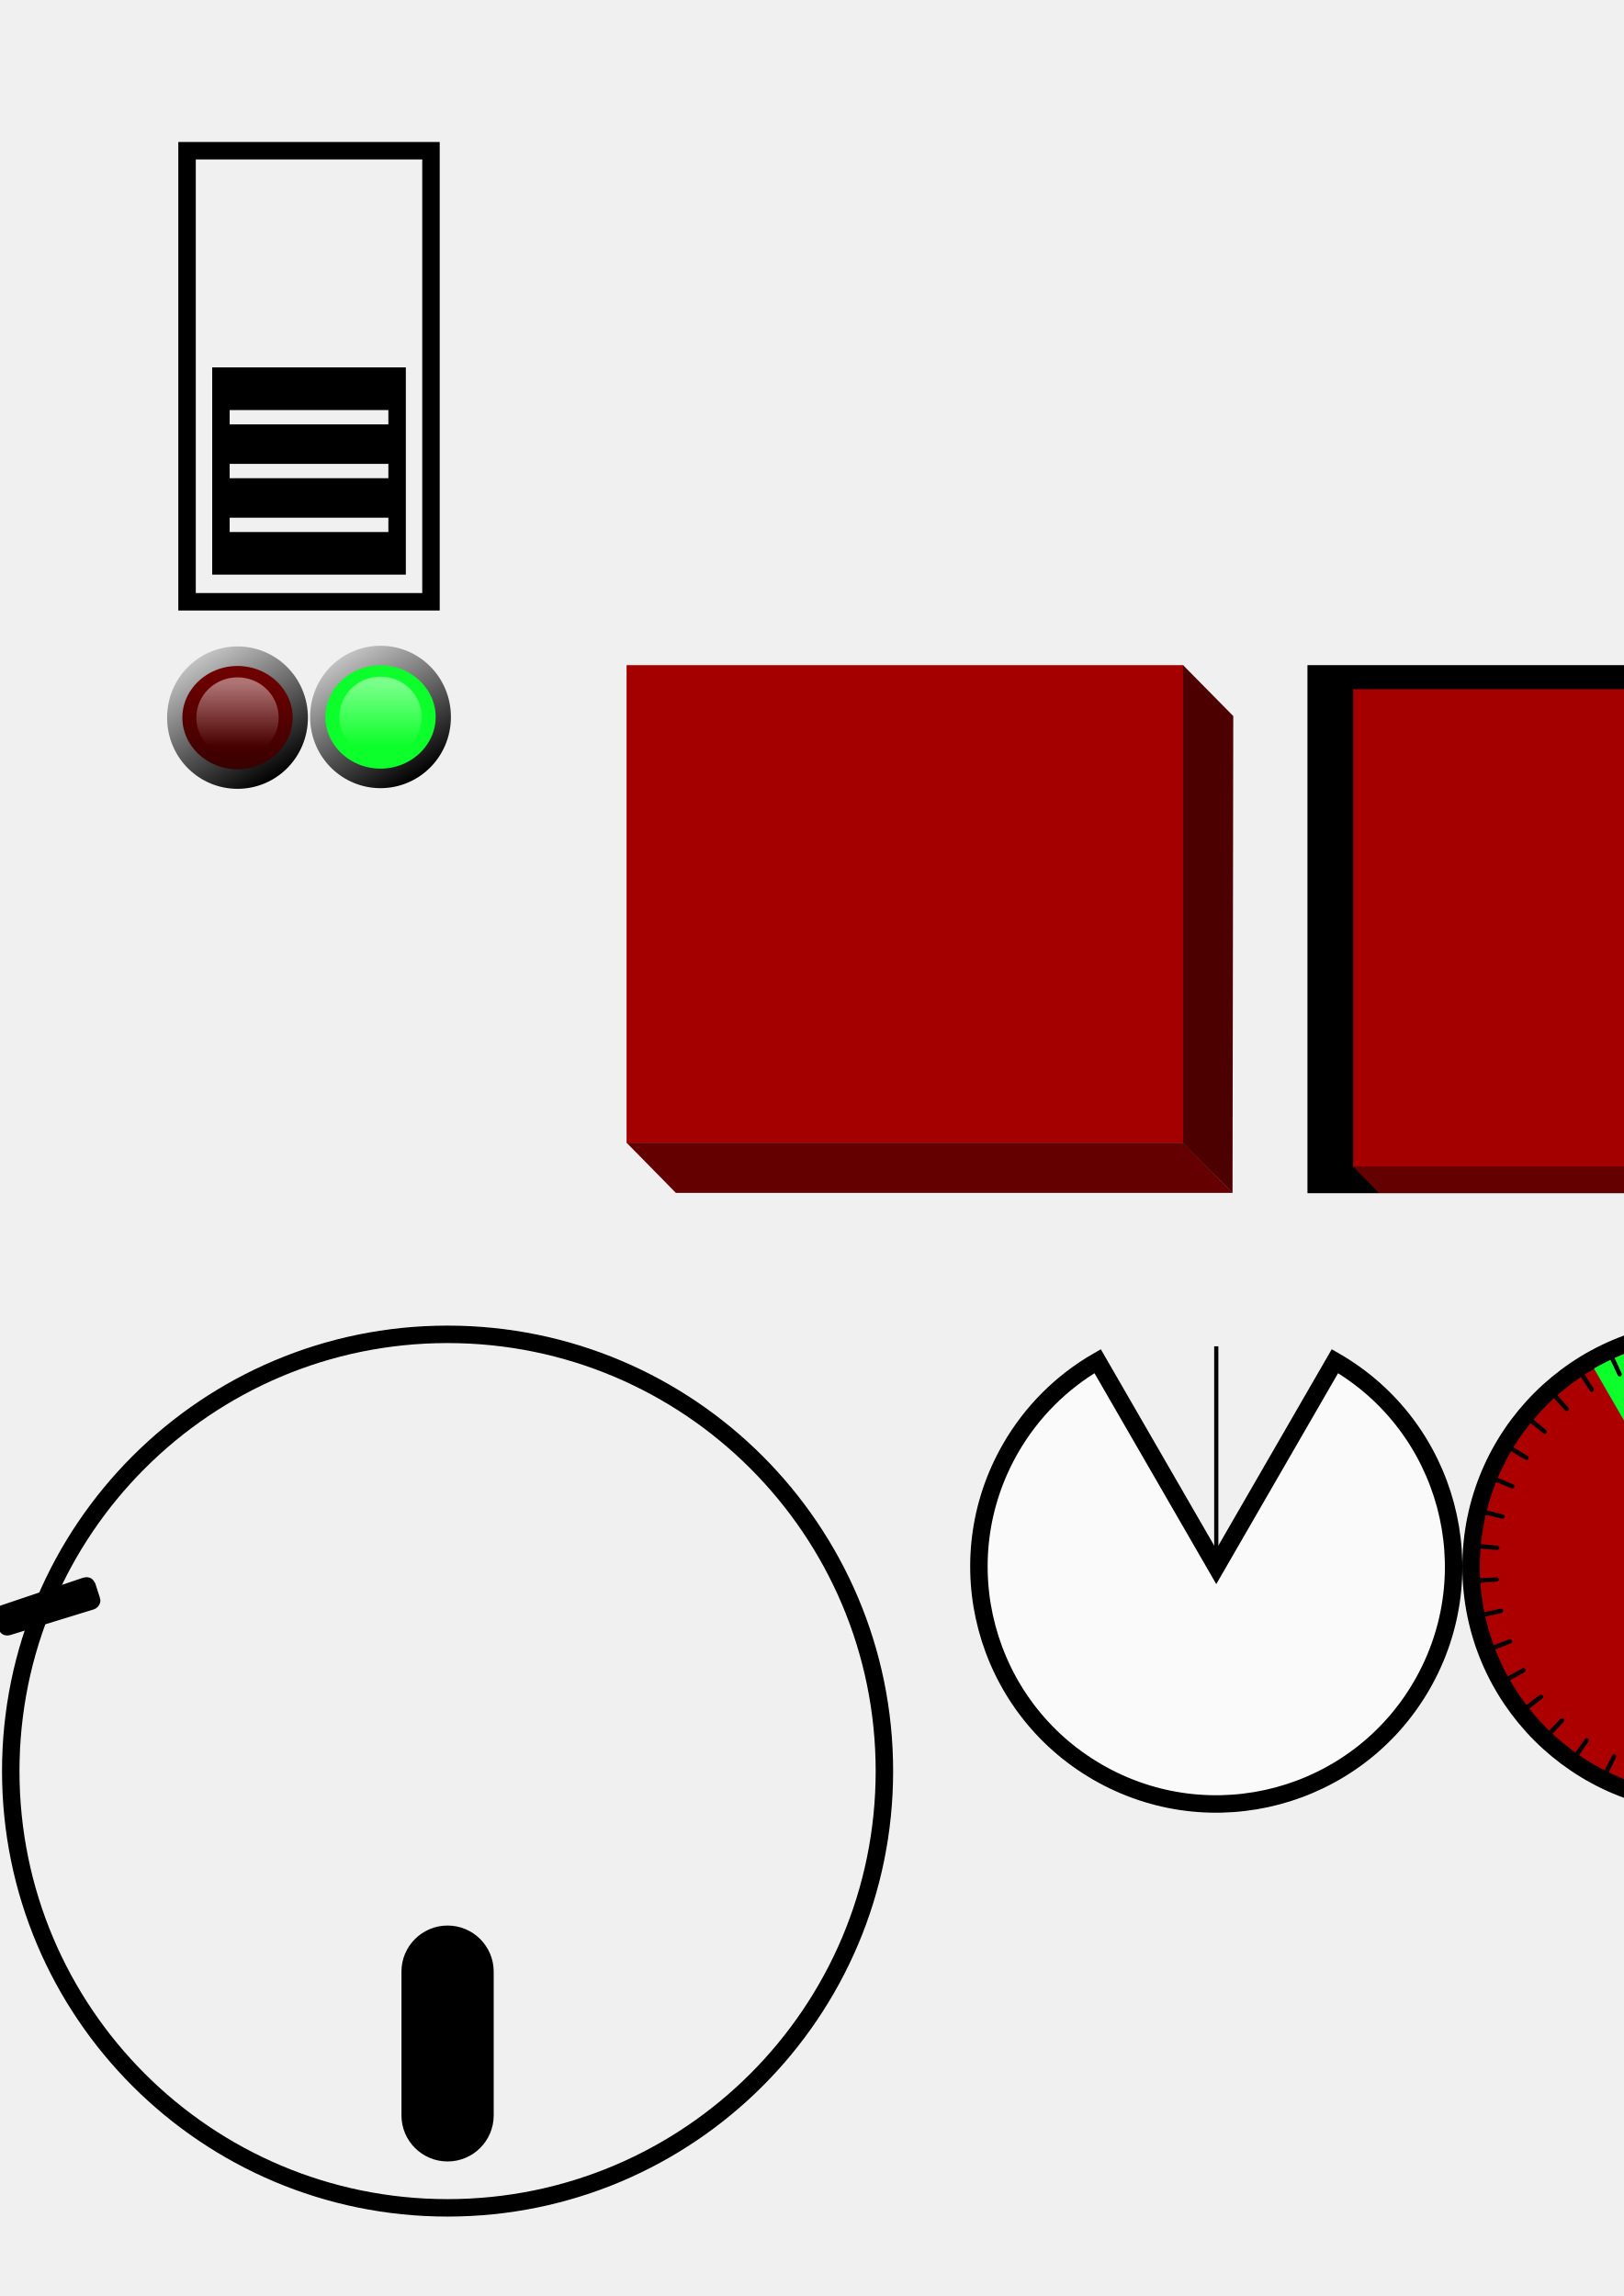
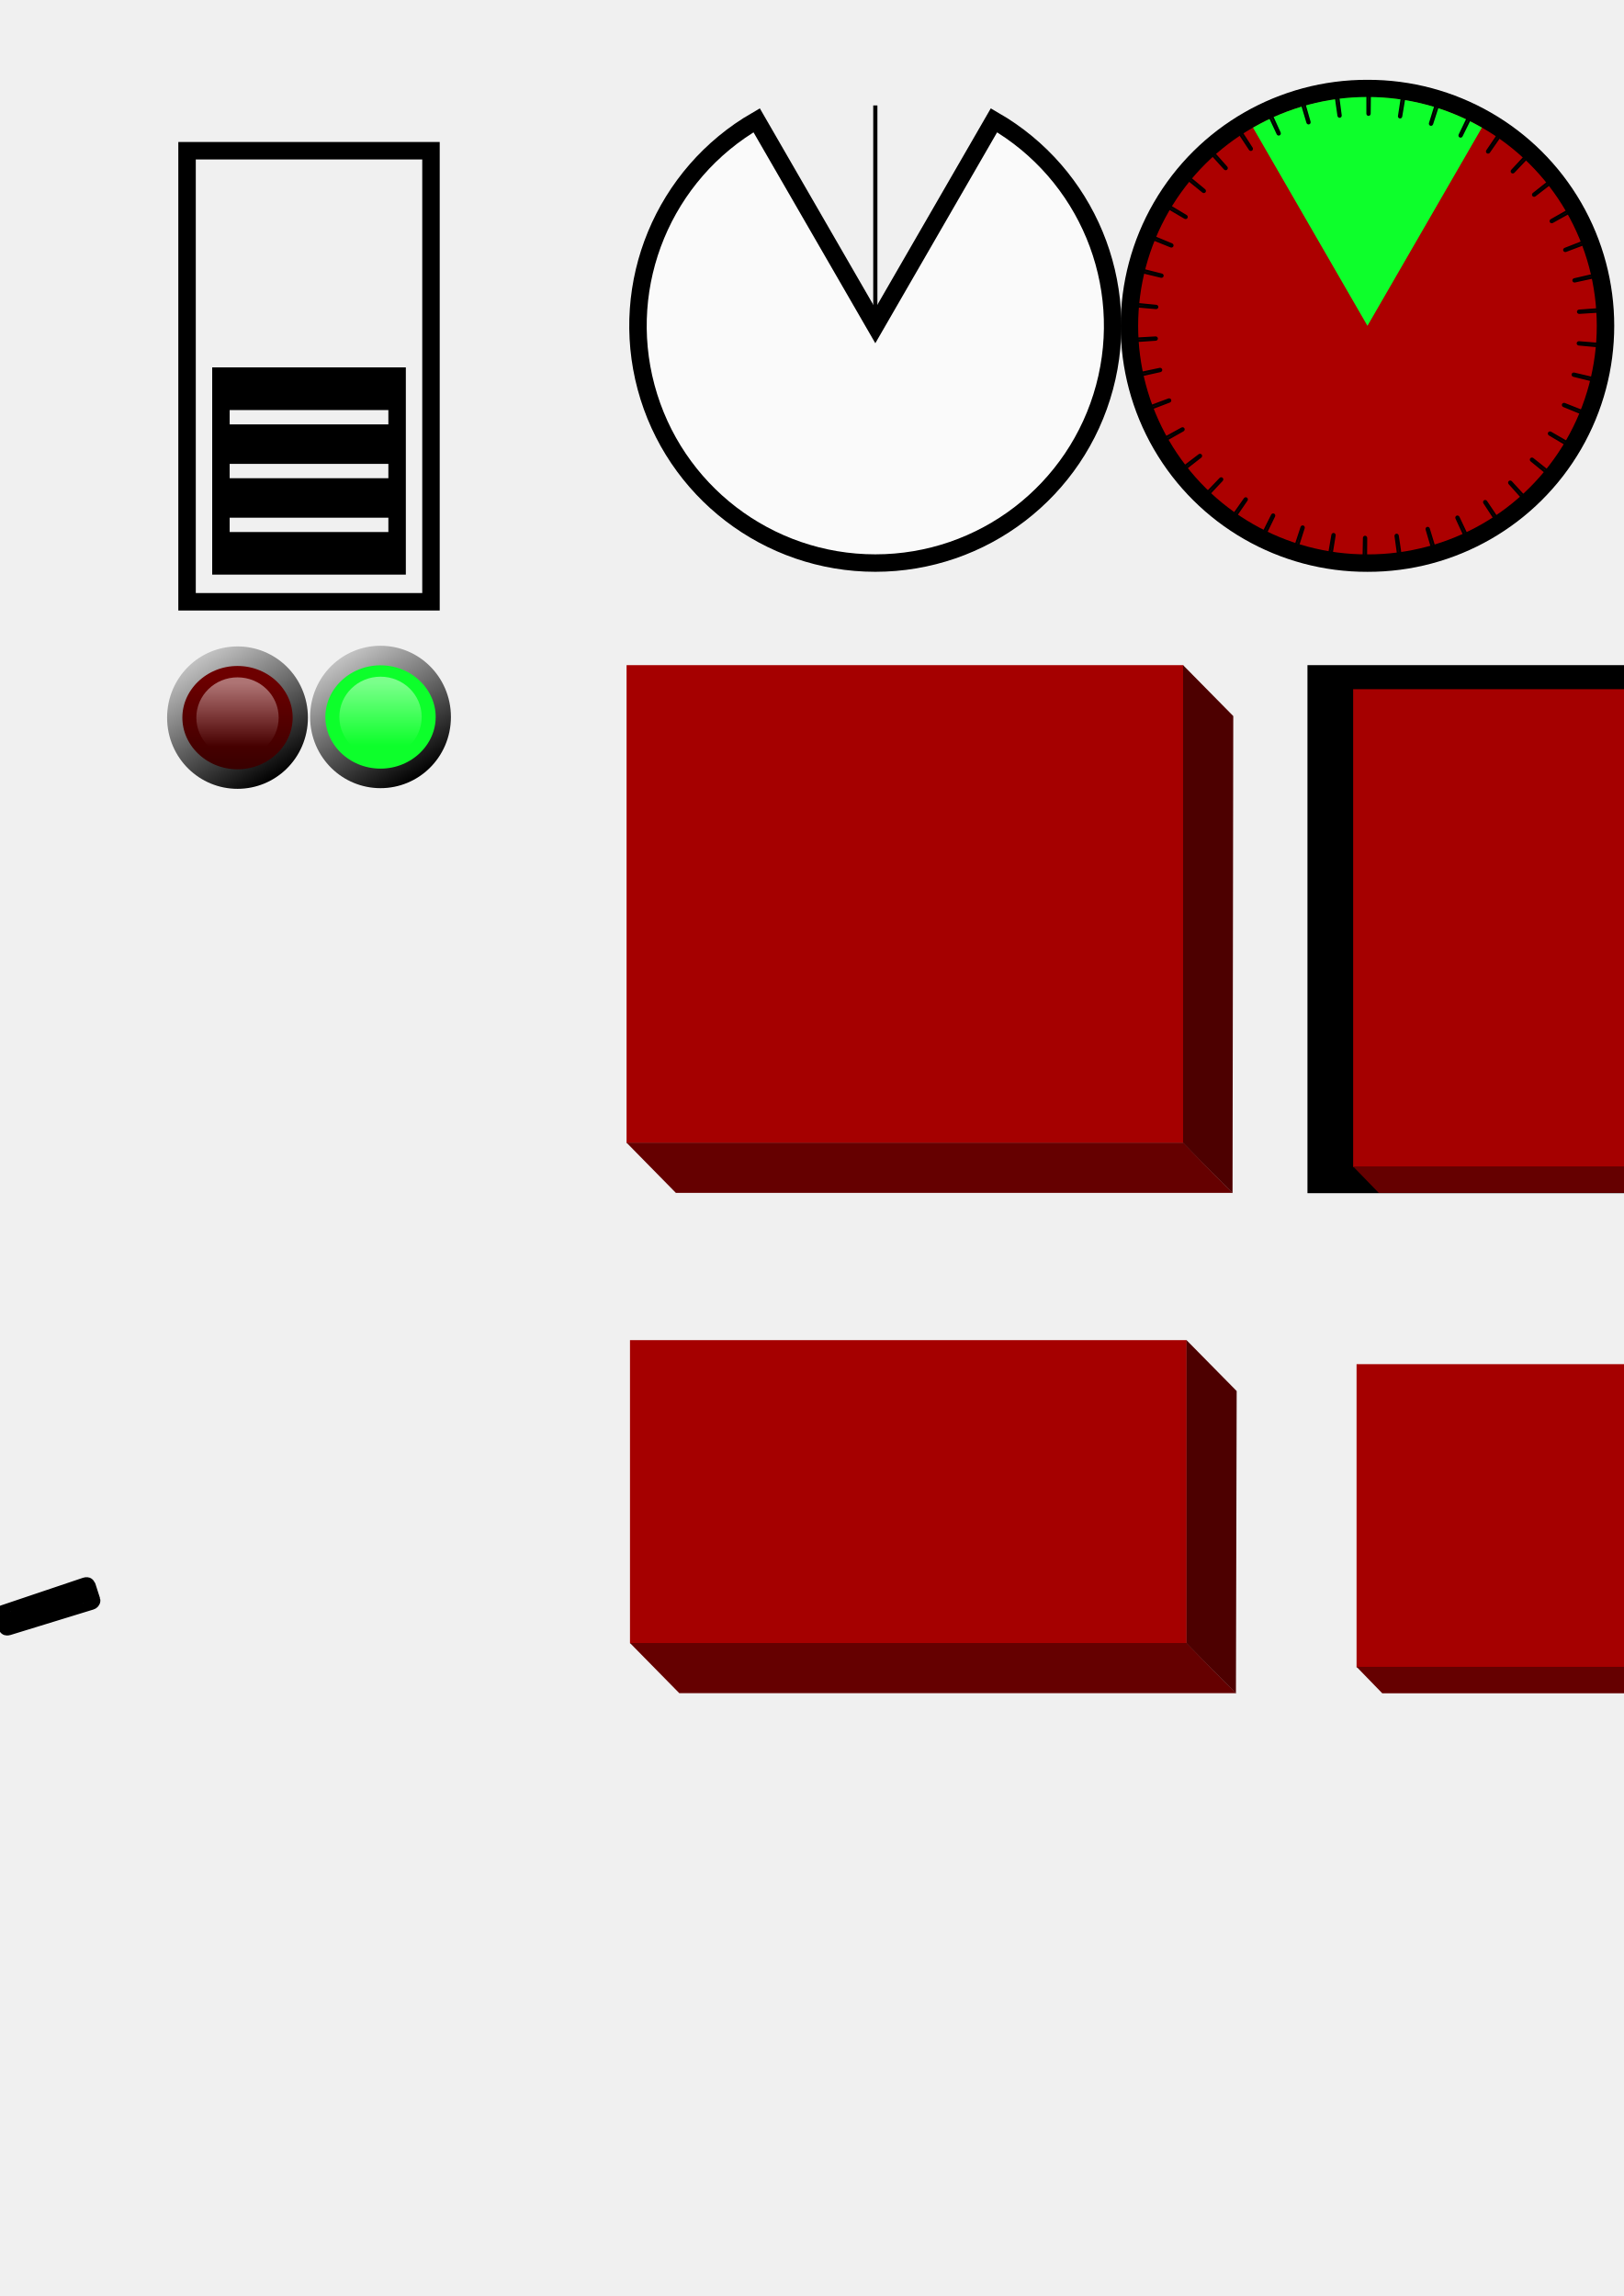
<svg xmlns="http://www.w3.org/2000/svg" xmlns:xlink="http://www.w3.org/1999/xlink" version="1.1" id="svg2" height="1052.362" width="744.094">
  <defs id="defs4">
    <linearGradient id="linearGradient5296">
      <stop style="stop-color:#6d0000;stop-opacity:1;" offset="0" id="stop5298" />
      <stop style="stop-color:#340000;stop-opacity:1;" offset="1" id="stop5300" />
    </linearGradient>
    <linearGradient id="linearGradient5262">
      <stop style="stop-color:#ffffff;stop-opacity:0.453;" offset="0" id="stop5264" />
      <stop style="stop-color:#ffffff;stop-opacity:0;" offset="1" id="stop5266" />
    </linearGradient>
    <linearGradient id="linearGradient5252">
      <stop style="stop-color:#000000;stop-opacity:1;" offset="0" id="stop5254" />
      <stop style="stop-color:#e0e0e0;stop-opacity:1;" offset="1" id="stop5256" />
    </linearGradient>
    <linearGradient xlink:href="#linearGradient5296" id="linearGradient5338" gradientUnits="userSpaceOnUse" x1="202.944" y1="351.944" x2="202.944" y2="438.881" />
    <linearGradient xlink:href="#linearGradient5252" id="linearGradient5340" gradientUnits="userSpaceOnUse" x1="227.857" y1="447.005" x2="163.571" y2="311.291" />
    <linearGradient xlink:href="#linearGradient5262" id="linearGradient5342" gradientUnits="userSpaceOnUse" x1="149.286" y1="350.576" x2="149.286" y2="429.199" />
    <linearGradient xlink:href="#linearGradient5252" id="linearGradient5344" gradientUnits="userSpaceOnUse" x1="227.857" y1="447.005" x2="163.571" y2="311.291" />
    <linearGradient xlink:href="#linearGradient5262" id="linearGradient5346" gradientUnits="userSpaceOnUse" x1="149.286" y1="350.576" x2="149.286" y2="429.199" />
  </defs>
  <g id="layer1">
    <rect style="stroke:none" id="rect3995" width="288.027" height="242.027" x="599.17" y="304.864" />
    <g id="g5239" transform="translate(-67.18623,0)">
      <g transform="translate(119.9435,68.25438)" id="g5208">
        <rect style="fill:none;stroke:#000000;stroke-width:8;stroke-linecap:butt;stroke-linejoin:miter;stroke-miterlimit:4;stroke-opacity:1;stroke-dasharray:none" id="rect2985" width="111.786" height="206.741" x="32.962" y="0.827" />
        <g id="g5201" transform="translate(-2.292896,0)">
          <rect y="104.136" x="50.781" height="86.984" width="80.734" id="rect3755" style="fill:none;stroke:#000000;stroke-width:8;stroke-miterlimit:4;stroke-opacity:1;stroke-dasharray:none" />
          <rect y="102.076" x="50.477" height="17.143" width="81.342" id="rect5193" style="fill:#000000;fill-opacity:1;stroke:#000000;stroke-width:0.951;stroke-miterlimit:4;stroke-opacity:1;stroke-dasharray:none" />
          <rect style="fill:#000000;fill-opacity:1;stroke:#000000;stroke-width:0.951;stroke-miterlimit:4;stroke-opacity:1;stroke-dasharray:none" id="rect5195" width="81.342" height="17.143" x="50.477" y="126.743" />
          <rect y="151.41" x="50.477" height="17.143" width="81.342" id="rect5197" style="fill:#000000;fill-opacity:1;stroke:#000000;stroke-width:0.951;stroke-miterlimit:4;stroke-opacity:1;stroke-dasharray:none" />
          <rect style="fill:#000000;fill-opacity:1;stroke:#000000;stroke-width:0.951;stroke-miterlimit:4;stroke-opacity:1;stroke-dasharray:none" id="rect5199" width="81.342" height="17.143" x="50.477" y="176.076" />
        </g>
      </g>
      <rect y="68.927" x="101.275" height="207.048" width="215.048" id="rect5217" style="fill:none;stroke:none" />
    </g>
    <g id="g5330" transform="matrix(1,0,0,0.9787285,-152,7.67929)">
      <g transform="translate(49.00954,0)" id="g5312">
        <path style="fill:url(#linearGradient5338);fill-opacity:1;stroke:url(#linearGradient5340);stroke-width:16.929;stroke-miterlimit:4;stroke-dasharray:none" id="path5250" d="m 271.429,387.005 c 0,29.389 -31.18,53.214 -69.643,53.214 -38.463,0 -69.643,-23.825 -69.643,-53.214 0,-29.389 31.18,-53.214 69.643,-53.214 38.463,0 69.643,23.825 69.643,53.214 z" transform="matrix(0.4130745,0,0,0.5406009,128.4829,119.0095)" />
        <path style="fill:url(#linearGradient5342);fill-opacity:1;stroke:none" id="path5260" d="m 200.714,393.434 c 0,27.811 -22.546,50.357 -50.357,50.357 -27.811,0 -50.357,-22.546 -50.357,-50.357 0,-27.811 22.546,-50.357 50.357,-50.357 27.811,0 50.357,22.546 50.357,50.357 z" transform="matrix(0.3745898,0,0,0.3745898,155.5132,180.8485)" />
      </g>
      <g transform="translate(46.97238,0)" id="g5316">
        <path transform="matrix(0.4130745,0,0,0.5406009,196.0554,118.6966)" d="m 271.429,387.005 c 0,29.389 -31.18,53.214 -69.643,53.214 -38.463,0 -69.643,-23.825 -69.643,-53.214 0,-29.389 31.18,-53.214 69.643,-53.214 38.463,0 69.643,23.825 69.643,53.214 z" id="path5276" style="fill:#0dff2b;fill-opacity:1;stroke:url(#linearGradient5344);stroke-width:16.929;stroke-miterlimit:4;stroke-dasharray:none" />
        <path transform="matrix(0.3745898,0,0,0.3745898,223.0857,180.5357)" d="m 200.714,393.434 c 0,27.811 -22.546,50.357 -50.357,50.357 -27.811,0 -50.357,-22.546 -50.357,-50.357 0,-27.811 22.546,-50.357 50.357,-50.357 27.811,0 50.357,22.546 50.357,50.357 z" id="path5278" style="fill:url(#linearGradient5346);fill-opacity:1;stroke:none" />
      </g>
    </g>
    <g id="g4082">
      <g id="g4043">
        <rect style="fill:none;stroke:none;fill-opacity:0.281" id="rect3223" width="322.027" height="322.027" x="277.143" y="264.864" />
        <g id="g5390" transform="matrix(0.8944194,0,0,0.8941554,29.26087,22.01912)">
          <path id="rect5367" d="m 288.323,316.333 285.218,0 0,244.953 -285.218,0 z" style="fill:#a50000;fill-opacity:1;stroke:none" />
          <path id="rect5385" d="m 288.323,561.126 285.173,0 25.254,25.714 -285.173,0 z" style="fill:#650000;fill-opacity:1;stroke:none" />
          <path style="fill:#4d0000;fill-opacity:1;stroke:none" d="m 599.169,342.429 -0.379,244.574 -25.335,-25.724 0,-244.953 z" id="path5388" />
        </g>
      </g>
      <g id="g4050">
        <rect y="264.864" x="599.17" height="322.027" width="322.027" id="rect3993" style="fill:none;stroke:none;fill-opacity:0.281" />
        <g transform="matrix(0.8944194,0,0,0.8941554,362.2285,32.93529)" id="g5395">
          <path id="rect5397" d="m 288.323,316.445 285.218,0 0,244.953 -285.218,0 z" style="fill:#a50000;fill-opacity:1;stroke:none" />
          <path style="fill:#650000;fill-opacity:1;stroke:none" d="m 288.323,561.126 285.173,0 13.15,13.556 -285.173,0 z" id="path5399" />
          <path id="path5401" d="m 586.937,330.221 -0.379,244.574 -13.103,-13.516 0,-244.953 z" style="fill:#4d0000;fill-opacity:1;stroke:none" />
        </g>
      </g>
      <g id="g4063">
        <g id="g5415" transform="matrix(0.9968954,0,0,0.9997053,645.9148,0.1729416)">
          <rect y="264.776" x="277.143" height="296.398" width="296.398" id="rect5417" style="fill:#787cff;fill-opacity:0.766;stroke:none" />
          <path id="path5419" d="m 277.143,561.126 296.353,0 25.254,25.714 -296.353,0 z" style="fill:#0005a5;fill-opacity:0.281;stroke:none" />
          <path style="fill:#0005a5;fill-opacity:0.281;stroke:none" d="m 599.169,290.872 -0.379,296.019 -25.335,-25.724 0,-296.398 z" id="path5421" />
          <path style="fill:#0005a5;fill-opacity:0.281;stroke:none" d="m 277.143,553.124 296.353,0 25.254,25.714 -296.353,0 z" id="path3997" />
          <path id="path3999" d="m 277.143,273.041 296.353,0 25.254,25.714 -296.353,0 z" style="fill:#0005a5;fill-opacity:0.281;stroke:none" />
          <path id="path4001" d="m 591.169,298.875 -0.379,280.014 -25.335,-25.724 0,-280.393 z" style="fill:#0005a5;fill-opacity:0.281;stroke:none" />
          <rect style="fill:#0005a5;fill-opacity:0.281;stroke:none" id="rect4003" width="296.398" height="8.232" x="277.143" y="264.775" />
          <rect y="552.959" x="277.143" height="8.232" width="296.398" id="rect4005" style="fill:#0005a5;fill-opacity:0.281;stroke:none" />
          <rect style="fill:#0005a5;fill-opacity:0.281;stroke:none" id="rect4007" width="280.06" height="8.108" x="272.988" y="-573.521" transform="matrix(0,1,-1,0,0,0)" />
          <rect transform="matrix(0,1,-1,0,0,0)" y="-599.091" x="298.738" height="8.108" width="280.06" id="rect4009" style="fill:#0005a5;fill-opacity:0.281;stroke:none" />
          <rect style="fill:#0005a5;fill-opacity:0.281;stroke:none" id="rect4011" width="296.398" height="8.232" x="302.291" y="578.724" />
          <rect y="290.296" x="302.169" height="8.232" width="296.398" id="rect4013" style="fill:#0005a5;fill-opacity:0.281;stroke:none" />
          <path style="fill:#0005a5;fill-opacity:0.281;stroke:none" d="m 277.143,264.795 296.353,0 25.254,25.714 -296.353,0 z" id="path4015" />
        </g>
        <text transform="matrix(0.8224239,-0.4906452,0.4173063,0.9669596,0,0)" xml:space="preserve" style="font-size:60.263px;font-style:normal;font-variant:normal;font-weight:bold;font-stretch:normal;line-height:125%;letter-spacing:0px;word-spacing:0px;fill:#d8d7ff;fill-opacity:0.682;stroke:none;font-family:Black Ops One;-inkscape-font-specification:Black Ops One Bold" x="854.803" y="838.255" id="text4057">
          <tspan id="tspan4059" x="854.803" y="838.255" style="font-size:60.263px;font-style:normal;font-variant:normal;font-weight:bold;font-stretch:normal;text-align:center;text-anchor:middle;fill:#d8d7ff;fill-opacity:0.682;font-family:Black Ops One;-inkscape-font-specification:Black Ops One Bold">SAFETY</tspan>
          <tspan x="854.803" y="913.583" id="tspan4061" style="font-size:60.263px;font-style:normal;font-variant:normal;font-weight:bold;font-stretch:normal;text-align:center;text-anchor:middle;fill:#d8d7ff;fill-opacity:0.682;font-family:Black Ops One;-inkscape-font-specification:Black Ops One Bold">LOCKOUT</tspan>
        </text>
      </g>
    </g>
    <text xml:space="preserve" style="font-size:40px;font-style:normal;font-weight:normal;line-height:125%;letter-spacing:0px;word-spacing:0px;fill:#000000;fill-opacity:1;stroke:none;font-family:Sans" x="923.751" y="200.198" id="text3054">
      <tspan id="tspan3056" x="923.751" y="200.198">Font: Black Ops One</tspan>
    </text>
-     <g id="g3870" transform="matrix(0.99664,0,0,0.99664,-109.7748,7.858782)">
+     <g id="g3870" transform="matrix(0.99664,0,0,0.99664,-608.2123,-595.2662)">
      <path transform="matrix(1.82377,0,0,1.82377,-93.30374,-497.5093)" d="m 334.533,715.076 c 0,60.825 -49.309,110.134 -110.134,110.134 -60.825,0 -110.134,-49.309 -110.134,-110.134 0,-60.825 49.309,-110.134 110.134,-110.134 60.825,0 110.134,49.309 110.134,110.134 z" id="path3866" style="fill:none;stroke:#000000;stroke-width:4.401;stroke-miterlimit:4;stroke-opacity:1;stroke-dasharray:none" />
      <rect ry="17.208" y="881.654" x="298.739" height="100.498" width="34.417" id="rect3868" style="fill:#000000;fill-opacity:1;stroke:#000000;stroke-width:8;stroke-miterlimit:4;stroke-opacity:1;stroke-dasharray:none" />
    </g>
-     <g id="g3898" transform="translate(76,-8)">
+     <g id="g3898" transform="translate(-80.25,-576.75)">
      <g transform="translate(-127.3518,0)" id="g3887">
-         <path transform="matrix(0,-1,1,0,120.5675,1305.671)" d="m 688.339,713.699 c 0,60.065 -48.692,108.758 -108.758,108.758 -60.065,0 -108.758,-48.692 -108.758,-108.758 0,-60.065 48.692,-108.758 108.758,-108.758 60.065,0 108.758,48.692 108.758,108.758 z" id="path3829" style="fill:#ac0000;fill-opacity:1;stroke:#000000;stroke-width:8;stroke-miterlimit:4;stroke-opacity:1;stroke-dasharray:none" />
-         <path style="fill:#0dff2b;fill-opacity:1;stroke:none" id="path3831" d="m 670.419,661.254 c 18.737,32.453 18.737,72.437 0,104.891 l -90.838,-52.445 z" transform="matrix(0,-1,1,0,120.5675,1305.671)" />
+         <path transform="matrix(0,-1,1,0,120.5675,1305.671)" d="m 688.339,713.699 a 108.758,108.758 0 1 1 -217.515,0 108.758,108.758 0 1 1 217.515,0 z" id="path3829" style="fill:#ac0000;fill-opacity:1;stroke:#000000;stroke-width:8;stroke-miterlimit:4;stroke-opacity:1;stroke-dasharray:none" />
+         <path style="fill:#0dff2b;fill-opacity:1;stroke:none" id="path3831" d="m 670.419,661.254 a 104.891,104.891 0 0 1 0,104.891 l -90.838,-52.445 z" transform="matrix(0,-1,1,0,120.5675,1305.671)" />
        <path transform="matrix(0,-1,1,0,120.5675,1305.671)" style="fill:none;stroke:#000000;stroke-opacity:1" d="m 690.381,714.263 c -0.002,0.312 -0.251,0.561 -0.557,0.557 l -12.979,-0.138 c -0.306,-0.003 -0.55,-0.224 -0.549,-0.494 9.1e-4,-0.271 0.247,-0.488 0.553,-0.488 l 12.982,0 c 0.306,0 0.552,0.251 0.551,0.563 z m -1.369,16.534 c -0.049,0.308 -0.333,0.515 -0.635,0.465 l -12.797,-2.115 c -0.302,-0.05 -0.509,-0.306 -0.466,-0.574 0.043,-0.268 0.32,-0.447 0.622,-0.4 l 12.817,1.984 c 0.302,0.047 0.507,0.332 0.458,0.64 z m -3.83,16.132 c -0.094,0.297 -0.406,0.46 -0.697,0.366 l -12.349,-3.982 c -0.291,-0.094 -0.458,-0.378 -0.375,-0.638 0.083,-0.26 0.383,-0.396 0.675,-0.305 l 12.388,3.859 c 0.292,0.091 0.453,0.404 0.359,0.701 z m -6.153,15.398 c -0.136,0.28 -0.468,0.396 -0.743,0.261 l -11.637,-5.74 c -0.274,-0.135 -0.398,-0.441 -0.279,-0.686 0.119,-0.245 0.436,-0.337 0.712,-0.204 l 11.694,5.624 c 0.276,0.133 0.389,0.465 0.253,0.745 z m -8.338,14.332 c -0.176,0.257 -0.521,0.323 -0.773,0.149 l -10.661,-7.388 c -0.251,-0.174 -0.329,-0.494 -0.175,-0.719 0.154,-0.224 0.48,-0.268 0.733,-0.096 l 10.735,7.28 c 0.253,0.172 0.316,0.517 0.14,0.774 z m -10.385,12.933 c -0.213,0.228 -0.565,0.24 -0.787,0.03 l -9.42,-8.926 c -0.222,-0.21 -0.251,-0.538 -0.065,-0.735 0.185,-0.197 0.514,-0.189 0.739,0.019 l 9.512,8.826 c 0.224,0.208 0.234,0.56 0.021,0.787 z m -12.258,11.187 c -0.246,0.192 -0.595,0.15 -0.782,-0.092 l -7.929,-10.264 c -0.187,-0.242 -0.164,-0.57 0.05,-0.737 0.214,-0.167 0.538,-0.109 0.727,0.131 l 8.034,10.182 c 0.189,0.24 0.145,0.589 -0.101,0.781 z m -13.797,9.196 c -0.271,0.153 -0.61,0.06 -0.759,-0.207 l -6.318,-11.332 c -0.149,-0.267 -0.077,-0.589 0.16,-0.723 0.237,-0.134 0.55,-0.029 0.702,0.237 l 6.431,11.268 c 0.152,0.266 0.056,0.604 -0.215,0.757 z m -15,7.068 c -0.291,0.112 -0.613,-0.03 -0.721,-0.316 l -4.598,-12.135 c -0.108,-0.286 0.01,-0.594 0.264,-0.692 0.255,-0.098 0.549,0.051 0.66,0.336 l 4.718,12.089 c 0.111,0.285 -0.033,0.606 -0.324,0.718 z m -15.87,4.802 c -0.304,0.068 -0.602,-0.119 -0.667,-0.418 l -2.769,-12.673 c -0.065,-0.299 0.096,-0.586 0.362,-0.646 0.266,-0.06 0.534,0.131 0.603,0.429 l 2.896,12.645 c 0.068,0.298 -0.121,0.594 -0.425,0.662 z m -16.409,2.398 c -0.311,0.022 -0.577,-0.208 -0.597,-0.513 l -0.829,-12.946 c -0.019,-0.305 0.182,-0.565 0.453,-0.583 0.27,-0.018 0.506,0.211 0.529,0.516 l 0.964,12.936 c 0.023,0.305 -0.209,0.569 -0.52,0.591 z m -16.597,-0.141 c -0.31,-0.027 -0.538,-0.295 -0.51,-0.599 l 1.181,-12.917 c 0.028,-0.305 0.268,-0.53 0.538,-0.507 0.27,0.023 0.468,0.286 0.443,0.591 l -1.047,12.929 c -0.025,0.305 -0.295,0.53 -0.605,0.503 z m -16.366,-2.668 c -0.303,-0.073 -0.487,-0.372 -0.414,-0.669 l 3.101,-12.597 c 0.073,-0.297 0.345,-0.483 0.61,-0.419 0.265,0.064 0.422,0.354 0.352,0.651 l -2.975,12.627 c -0.07,0.298 -0.371,0.48 -0.674,0.407 z m -15.791,-5.057 c -0.289,-0.116 -0.428,-0.439 -0.312,-0.723 l 4.912,-12.011 c 0.116,-0.283 0.412,-0.428 0.665,-0.326 0.253,0.102 0.366,0.412 0.253,0.696 l -4.792,12.059 c -0.113,0.284 -0.437,0.421 -0.726,0.304 z m -14.884,-7.308 c -0.269,-0.157 -0.359,-0.497 -0.203,-0.76 l 6.612,-11.162 c 0.156,-0.263 0.47,-0.363 0.705,-0.226 0.235,0.138 0.302,0.46 0.149,0.725 l -6.5,11.228 c -0.153,0.265 -0.494,0.352 -0.762,0.195 z m -13.645,-9.421 c -0.242,-0.196 -0.281,-0.545 -0.088,-0.782 l 8.203,-10.047 c 0.193,-0.237 0.518,-0.289 0.729,-0.119 0.211,0.171 0.228,0.499 0.037,0.738 l -8.099,10.131 c -0.191,0.239 -0.541,0.275 -0.783,0.079 z m -12.067,-11.394 c -0.209,-0.231 -0.193,-0.582 0.034,-0.787 l 9.659,-8.662 c 0.228,-0.204 0.557,-0.206 0.739,-0.006 0.182,0.201 0.148,0.527 -0.077,0.734 l -9.569,8.763 c -0.226,0.207 -0.577,0.188 -0.786,-0.043 z m -10.167,-13.103 c -0.172,-0.26 -0.103,-0.604 0.153,-0.772 l 10.853,-7.104 c 0.256,-0.167 0.582,-0.119 0.732,0.108 0.15,0.227 0.067,0.546 -0.187,0.716 l -10.781,7.213 c -0.254,0.17 -0.598,0.099 -0.77,-0.161 z m -8.105,-14.465 c -0.132,-0.282 -0.013,-0.613 0.265,-0.741 l 11.783,-5.436 c 0.278,-0.128 0.593,-0.032 0.709,0.215 0.115,0.247 -0.013,0.551 -0.29,0.682 l -11.728,5.553 c -0.276,0.131 -0.607,0.01 -0.738,-0.273 z m -5.905,-15.495 c -0.089,-0.298 0.076,-0.609 0.37,-0.695 l 12.448,-3.659 c 0.293,-0.086 0.592,0.055 0.67,0.316 0.078,0.261 -0.093,0.543 -0.386,0.632 l -12.411,3.783 c -0.293,0.089 -0.601,-0.079 -0.691,-0.377 z m -3.567,-16.192 c -0.044,-0.308 0.166,-0.591 0.468,-0.632 l 12.848,-1.772 c 0.303,-0.042 0.576,0.141 0.615,0.41 0.038,0.269 -0.173,0.521 -0.475,0.566 l -12.83,1.904 c -0.302,0.045 -0.583,-0.167 -0.627,-0.475 z m -1.091,-16.557 c 0.004,-0.312 0.255,-0.559 0.561,-0.554 l 12.977,0.223 c 0.306,0.005 0.549,0.227 0.546,0.498 -0.003,0.271 -0.25,0.487 -0.556,0.485 l -12.98,-0.085 c -0.306,-0.002 -0.551,-0.255 -0.547,-0.567 z m 1.475,-16.524 c 0.051,-0.307 0.336,-0.513 0.638,-0.461 l 12.783,2.195 c 0.301,0.052 0.507,0.309 0.462,0.577 -0.045,0.268 -0.322,0.445 -0.624,0.396 l -12.805,-2.065 c -0.302,-0.049 -0.505,-0.335 -0.454,-0.643 z m 3.93,-16.108 c 0.096,-0.296 0.408,-0.458 0.699,-0.362 l 12.325,4.058 c 0.291,0.096 0.456,0.381 0.372,0.641 -0.084,0.259 -0.385,0.394 -0.677,0.301 l -12.364,-3.935 c -0.291,-0.093 -0.45,-0.406 -0.354,-0.703 z m 6.247,-15.36 c 0.138,-0.279 0.471,-0.393 0.744,-0.256 l 11.602,5.811 c 0.274,0.137 0.395,0.444 0.274,0.688 -0.121,0.245 -0.438,0.334 -0.713,0.2 l -11.659,-5.696 c -0.275,-0.134 -0.386,-0.468 -0.248,-0.747 z m 8.426,-14.28 c 0.178,-0.256 0.523,-0.319 0.774,-0.144 l 10.614,7.455 c 0.25,0.176 0.326,0.496 0.171,0.72 -0.155,0.223 -0.482,0.265 -0.734,0.091 L 489.001,650.944 c -0.252,-0.173 -0.313,-0.519 -0.135,-0.775 z m 10.468,-12.867 c 0.215,-0.226 0.566,-0.237 0.787,-0.025 l 9.362,8.988 c 0.221,0.212 0.247,0.539 0.06,0.735 -0.187,0.196 -0.516,0.186 -0.739,-0.024 l -9.455,-8.888 c -0.223,-0.21 -0.231,-0.561 -0.016,-0.787 z m 12.33,-11.107 c 0.247,-0.19 0.596,-0.146 0.781,0.097 l 7.864,10.314 c 0.185,0.243 0.161,0.571 -0.054,0.737 -0.215,0.166 -0.539,0.106 -0.727,-0.135 l -7.969,-10.233 c -0.188,-0.241 -0.141,-0.59 0.105,-0.78 z m 13.854,-9.11 c 0.272,-0.151 0.611,-0.056 0.758,0.212 l 6.249,11.371 c 0.147,0.268 0.073,0.589 -0.165,0.722 -0.238,0.132 -0.55,0.025 -0.7,-0.241 l -6.362,-11.307 c -0.15,-0.267 -0.052,-0.604 0.22,-0.756 z m 15.043,-6.976 c 0.291,-0.11 0.612,0.034 0.719,0.32 l 4.524,12.162 c 0.107,0.287 -0.013,0.594 -0.269,0.69 -0.255,0.096 -0.548,-0.055 -0.658,-0.34 l -4.644,-12.117 c -0.109,-0.286 0.036,-0.606 0.328,-0.716 z m 15.9,-4.704 c 0.304,-0.066 0.601,0.123 0.664,0.422 l 2.69,12.69 c 0.063,0.299 -0.1,0.585 -0.366,0.643 -0.266,0.058 -0.533,-0.135 -0.6,-0.433 l -2.818,-12.662 c -0.066,-0.298 0.125,-0.593 0.429,-0.66 z m 16.424,-2.294 c 0.311,-0.02 0.576,0.212 0.593,0.517 l 0.746,12.952 c 0.018,0.305 -0.186,0.563 -0.457,0.58 -0.271,0.017 -0.505,-0.214 -0.526,-0.519 l -0.881,-12.943 c -0.021,-0.305 0.213,-0.568 0.524,-0.588 z m 16.595,0.249 c 0.31,0.029 0.536,0.298 0.506,0.603 l -1.264,12.909 c -0.03,0.304 -0.271,0.528 -0.541,0.503 -0.27,-0.025 -0.466,-0.289 -0.44,-0.594 l 1.13,-12.922 c 0.027,-0.305 0.298,-0.528 0.608,-0.499 z m 16.349,2.771 c 0.302,0.075 0.485,0.375 0.41,0.672 l -3.179,12.577 c -0.075,0.297 -0.348,0.481 -0.612,0.416 -0.264,-0.066 -0.42,-0.356 -0.348,-0.654 l 3.053,-12.608 c 0.072,-0.297 0.374,-0.478 0.676,-0.403 z m 15.76,5.154 c 0.288,0.118 0.425,0.442 0.308,0.725 l -4.985,11.981 c -0.118,0.282 -0.415,0.425 -0.667,0.322 -0.252,-0.104 -0.364,-0.414 -0.249,-0.698 l 4.866,-12.03 c 0.115,-0.284 0.44,-0.418 0.728,-0.3 z m 14.839,7.399 c 0.268,0.159 0.356,0.499 0.198,0.762 l -6.681,11.12 c -0.158,0.262 -0.472,0.36 -0.707,0.221 -0.234,-0.139 -0.299,-0.462 -0.144,-0.726 l 6.569,-11.187 c 0.155,-0.264 0.496,-0.349 0.764,-0.19 z m 13.586,9.507 c 0.241,0.197 0.278,0.547 0.083,0.783 l -8.267,9.995 c -0.195,0.236 -0.52,0.286 -0.73,0.114 -0.21,-0.172 -0.225,-0.501 -0.032,-0.738 l 8.163,-10.079 c 0.192,-0.238 0.542,-0.271 0.784,-0.074 z m 11.993,11.473 c 0.208,0.232 0.19,0.584 -0.039,0.786 l -9.714,8.599 c -0.229,0.203 -0.558,0.203 -0.739,8e-4 -0.181,-0.202 -0.145,-0.528 0.082,-0.734 l 9.625,-8.7 c 0.227,-0.205 0.578,-0.184 0.786,0.048 z m 10.084,13.166 c 0.17,0.261 0.099,0.605 -0.158,0.771 l -10.898,7.036 c -0.257,0.166 -0.582,0.115 -0.731,-0.113 -0.149,-0.228 -0.064,-0.546 0.191,-0.715 l 10.826,-7.145 c 0.255,-0.168 0.599,-0.095 0.769,0.166 z m 8.015,14.515 c 0.13,0.283 0.009,0.613 -0.269,0.74 l -11.816,5.364 c -0.279,0.126 -0.593,0.028 -0.707,-0.22 -0.114,-0.248 0.016,-0.551 0.294,-0.68 l 11.762,-5.481 c 0.277,-0.129 0.607,-0.006 0.737,0.277 z m 5.81,15.531 c 0.087,0.299 -0.08,0.608 -0.374,0.692 l -12.47,3.582 c -0.294,0.084 -0.591,-0.059 -0.668,-0.32 -0.077,-0.262 0.096,-0.542 0.39,-0.63 l 12.434,-3.706 c 0.293,-0.087 0.601,0.083 0.688,0.382 z m 3.466,16.214 c 0.042,0.309 -0.169,0.589 -0.472,0.629 l -12.859,1.691 c -0.303,0.04 -0.576,-0.145 -0.612,-0.414 -0.037,-0.269 0.176,-0.52 0.479,-0.563 l 12.841,-1.822 c 0.303,-0.043 0.582,0.171 0.624,0.479 z" id="path3847" />
      </g>
      <g transform="translate(-225.5333,-0.7236598)" id="g3894">
-         <path style="fill:#ffffff;fill-opacity:0.641;stroke:#000000;stroke-width:8;stroke-miterlimit:4;stroke-opacity:1;stroke-dasharray:none" id="path3059" d="m 673.768,768.078 c -30.033,52.018 -96.548,69.841 -148.566,39.808 -52.018,-30.033 -69.841,-96.548 -39.808,-148.566 30.033,-52.018 96.548,-69.841 148.566,-39.808 16.533,9.545 30.263,23.275 39.808,39.808 l -94.187,54.379 z" transform="matrix(0,-1,1,0,-6.784282,1306.377)" />
+         <path style="fill:#ffffff;fill-opacity:0.641;stroke:#000000;stroke-width:8;stroke-miterlimit:4;stroke-opacity:1;stroke-dasharray:none" id="path3059" d="m 673.768,768.078 a 108.758,108.758 0 1 1 0,-108.758 l -94.187,54.379 z" transform="matrix(0,-1,1,0,-6.784282,1306.377)" />
        <path style="fill:none;stroke:#000000;stroke-width:1.915;stroke-linecap:butt;stroke-linejoin:miter;stroke-miterlimit:4;stroke-opacity:1;stroke-dasharray:none" d="m 706.915,722.519 0,-96.719" id="path3892" />
      </g>
    </g>
    <path id="path3972" d="m -577.697,688.647 c -4e-4,1.032 -0.007,2.063 -0.021,3.094 -7e-4,0.054 -0.117,0.095 -0.261,0.093 l -22.244,-0.299 c -0.144,-0.002 -0.259,-0.043 -0.258,-0.091 0.012,-0.935 0.018,-1.87 0.019,-2.806 2e-5,-0.049 0.116,-0.088 0.26,-0.088 l 22.246,0 c 0.144,0 0.26,0.043 0.26,0.097 z m -46.762,143.706 c -0.606,0.832 -1.217,1.661 -1.834,2.486 -0.032,0.043 -0.151,0.008 -0.266,-0.078 l -17.813,-13.327 c -0.115,-0.086 -0.184,-0.187 -0.155,-0.226 0.559,-0.748 1.114,-1.5 1.664,-2.256 0.029,-0.039 0.145,-0.003 0.262,0.082 l 17.989,13.088 c 0.116,0.085 0.185,0.188 0.153,0.231 z m -122.306,88.785 c -0.983,0.318 -1.967,0.629 -2.953,0.934 -0.051,0.016 -0.127,-0.082 -0.169,-0.219 l -6.562,-21.252 c -0.042,-0.137 -0.039,-0.26 0.007,-0.274 0.894,-0.276 1.786,-0.559 2.676,-0.846 0.046,-0.015 0.119,0.083 0.164,0.22 l 6.849,21.162 c 0.044,0.137 0.039,0.26 -0.012,0.277 z M -897.806,921.06 c -0.982,-0.319 -1.963,-0.644 -2.941,-0.975 -0.051,-0.017 -0.055,-0.141 -0.009,-0.277 l 7.141,-21.065 c 0.046,-0.136 0.12,-0.233 0.167,-0.218 0.887,0.3 1.775,0.595 2.665,0.883 0.046,0.015 0.048,0.137 0.004,0.274 l -6.855,21.16 c -0.044,0.137 -0.121,0.234 -0.172,0.217 z m -122.213,-88.912 c -0.605,-0.833 -1.205,-1.67 -1.8,-2.511 -0.031,-0.044 0.039,-0.146 0.156,-0.229 l 18.165,-12.842 c 0.117,-0.083 0.235,-0.118 0.263,-0.078 0.54,0.763 1.084,1.522 1.633,2.278 0.029,0.039 -0.042,0.139 -0.158,0.224 l -17.993,13.083 c -0.116,0.085 -0.235,0.118 -0.267,0.074 z m -46.612,-143.755 c 7e-4,-1.032 0.01,-2.063 0.022,-3.094 7e-4,-0.054 0.117,-0.095 0.261,-0.093 l 22.244,0.305 c 0.144,0.002 0.259,0.043 0.258,0.091 -0.012,0.935 -0.019,1.87 -0.02,2.806 -10e-5,0.049 -0.116,0.088 -0.26,0.088 l -22.246,-0.006 c -0.144,-3e-5 -0.26,-0.043 -0.26,-0.097 z m 46.798,-143.695 c 0.606,-0.832 1.218,-1.661 1.835,-2.486 0.032,-0.043 0.151,-0.008 0.266,0.078 l 17.81,13.331 c 0.115,0.086 0.184,0.187 0.155,0.226 -0.56,0.748 -1.115,1.5 -1.665,2.256 -0.029,0.039 -0.145,0.003 -0.262,-0.082 l -17.986,-13.092 c -0.116,-0.085 -0.185,-0.188 -0.153,-0.231 z m 122.329,-88.754 c 0.983,-0.317 1.967,-0.628 2.953,-0.933 0.051,-0.016 0.127,0.082 0.169,0.219 l 6.557,21.254 c 0.042,0.137 0.039,0.26 -0.007,0.274 -0.894,0.276 -1.786,0.558 -2.677,0.846 -0.046,0.015 -0.119,-0.083 -0.164,-0.22 l -6.844,-21.163 c -0.044,-0.137 -0.039,-0.26 0.012,-0.277 z m 151.041,0.116 c 0.982,0.319 1.962,0.644 2.941,0.976 0.051,0.017 0.055,0.141 0.009,0.277 l -7.147,21.063 c -0.046,0.136 -0.12,0.233 -0.167,0.218 -0.887,-0.3 -1.775,-0.595 -2.665,-0.884 -0.046,-0.015 -0.048,-0.137 -0.004,-0.274 l 6.86,-21.158 c 0.044,-0.137 0.121,-0.234 0.172,-0.217 z m 122.191,88.943 c 0.605,0.833 1.205,1.67 1.799,2.511 0.031,0.044 -0.039,0.146 -0.156,0.229 l -18.169,12.838 c -0.117,0.083 -0.235,0.118 -0.263,0.078 -0.54,-0.763 -1.084,-1.523 -1.633,-2.279 -0.029,-0.039 0.042,-0.139 0.158,-0.224 l 17.996,-13.079 c 0.116,-0.085 0.235,-0.118 0.267,-0.074 z" style="fill:none;stroke:#000000;stroke-width:8;stroke-miterlimit:4;stroke-opacity:1" />
    <g id="g3981">
      <rect ry="105.378" y="521.766" x="-490.299" height="536.294" width="536.294" id="rect3979" style="fill:none;fill-opacity:0.641;stroke:none" />
      <path id="path3934" d="m 39.901,726.931 c 0.744,2.213 1.459,4.435 2.147,6.664 0.035,0.116 -0.134,0.27 -0.38,0.346 L 3.565,745.65 c -0.246,0.075 -0.469,0.057 -0.5,-0.042 -0.586,-1.901 -1.196,-3.795 -1.83,-5.682 -0.033,-0.098 0.137,-0.243 0.381,-0.326 L 39.39,726.871 c 0.244,-0.082 0.472,-0.056 0.511,0.059 z m -97.437,310.411 c -1.88,1.392 -3.776,2.76 -5.688,4.102 -0.099,0.07 -0.299,-0.043 -0.447,-0.255 l -22.868,-32.642 c -0.148,-0.211 -0.199,-0.429 -0.114,-0.488 1.63,-1.144 3.245,-2.309 4.846,-3.494 0.083,-0.062 0.274,0.055 0.427,0.262 l 23.742,32.011 c 0.154,0.207 0.198,0.432 0.101,0.504 z m -325.167,3.235 c -1.898,-1.349 -3.78,-2.721 -5.644,-4.118 -0.097,-0.073 -0.051,-0.297 0.104,-0.503 l 23.918,-31.888 c 0.155,-0.206 0.346,-0.322 0.429,-0.26 1.591,1.192 3.196,2.363 4.817,3.514 0.084,0.06 0.032,0.277 -0.117,0.487 l -23.059,32.515 c -0.149,0.21 -0.349,0.323 -0.448,0.253 z m -103.647,-308.387 c 0.698,-2.222 1.425,-4.434 2.179,-6.638 0.039,-0.115 0.267,-0.14 0.511,-0.056 l 37.703,12.938 c 0.244,0.084 0.413,0.23 0.379,0.328 -0.644,1.88 -1.264,3.769 -1.86,5.665 -0.031,0.099 -0.254,0.116 -0.5,0.039 l -38.035,-11.928 c -0.246,-0.077 -0.415,-0.232 -0.378,-0.348 z M -225.234,538.377 c 2.339,-0.026 4.68,-0.022 7.022,0.011 0.122,0.002 0.217,0.211 0.213,0.468 l -0.609,39.85 c -0.004,0.258 -0.09,0.464 -0.194,0.462 -1.994,-0.029 -3.987,-0.032 -5.979,-0.01 -0.104,0.002 -0.19,-0.205 -0.193,-0.463 l -0.474,-39.851 c -0.003,-0.258 0.092,-0.466 0.214,-0.468 z" style="fill:none;stroke:#000000;stroke-width:7.886;stroke-miterlimit:4;stroke-opacity:1" />
    </g>
+     <g id="g3167">
+       <g transform="translate(1.5625,309.375)" id="g3077">
+         <rect y="264.864" x="277.143" height="322.027" width="322.027" id="rect3079" style="fill:none;stroke:none" />
+         <g transform="matrix(0.8944194,0,0,0.8941554,29.26087,22.01912)" id="g3081">
+           <path style="fill:#a50000;fill-opacity:1;stroke:none" d="m 288.323,316.333 285.218,0 0,155.408 -285.218,0 z" id="path3083" />
+           <path style="fill:#650000;fill-opacity:1;stroke:none" d="m 288.323,471.582 285.173,0 25.254,25.714 -285.173,0 z" id="path3085" />
+           <path id="path3087" d="m 599.169,342.429 -0.379,155.029 -25.335,-25.724 0,-155.408 z" style="fill:#4d0000;fill-opacity:1;stroke:none" />
+         </g>
+       </g>
+       <g transform="translate(1.5625,309.375)" id="g3089">
+         <rect style="fill:none;stroke:none" id="rect3091" width="322.027" height="322.027" x="599.17" y="264.864" />
+         <g id="g3093" transform="matrix(0.8944194,0,0,0.8941554,362.2285,32.93529)">
+           <path style="fill:#a50000;fill-opacity:1;stroke:none" d="m 288.323,316.445 285.218,0 0,155.408 -285.218,0 z" id="path3095" />
+           <path id="path3097" d="m 288.323,471.582 285.173,0 13.15,13.556 -285.173,0 z" style="fill:#650000;fill-opacity:1;stroke:none" />
+           <path style="fill:#4d0000;fill-opacity:1;stroke:none" d="m 586.937,330.221 -0.379,155.029 -13.103,-13.516 0,-155.408 z" id="path3099" />
+         </g>
+       </g>
+     </g>
  </g>
</svg>
